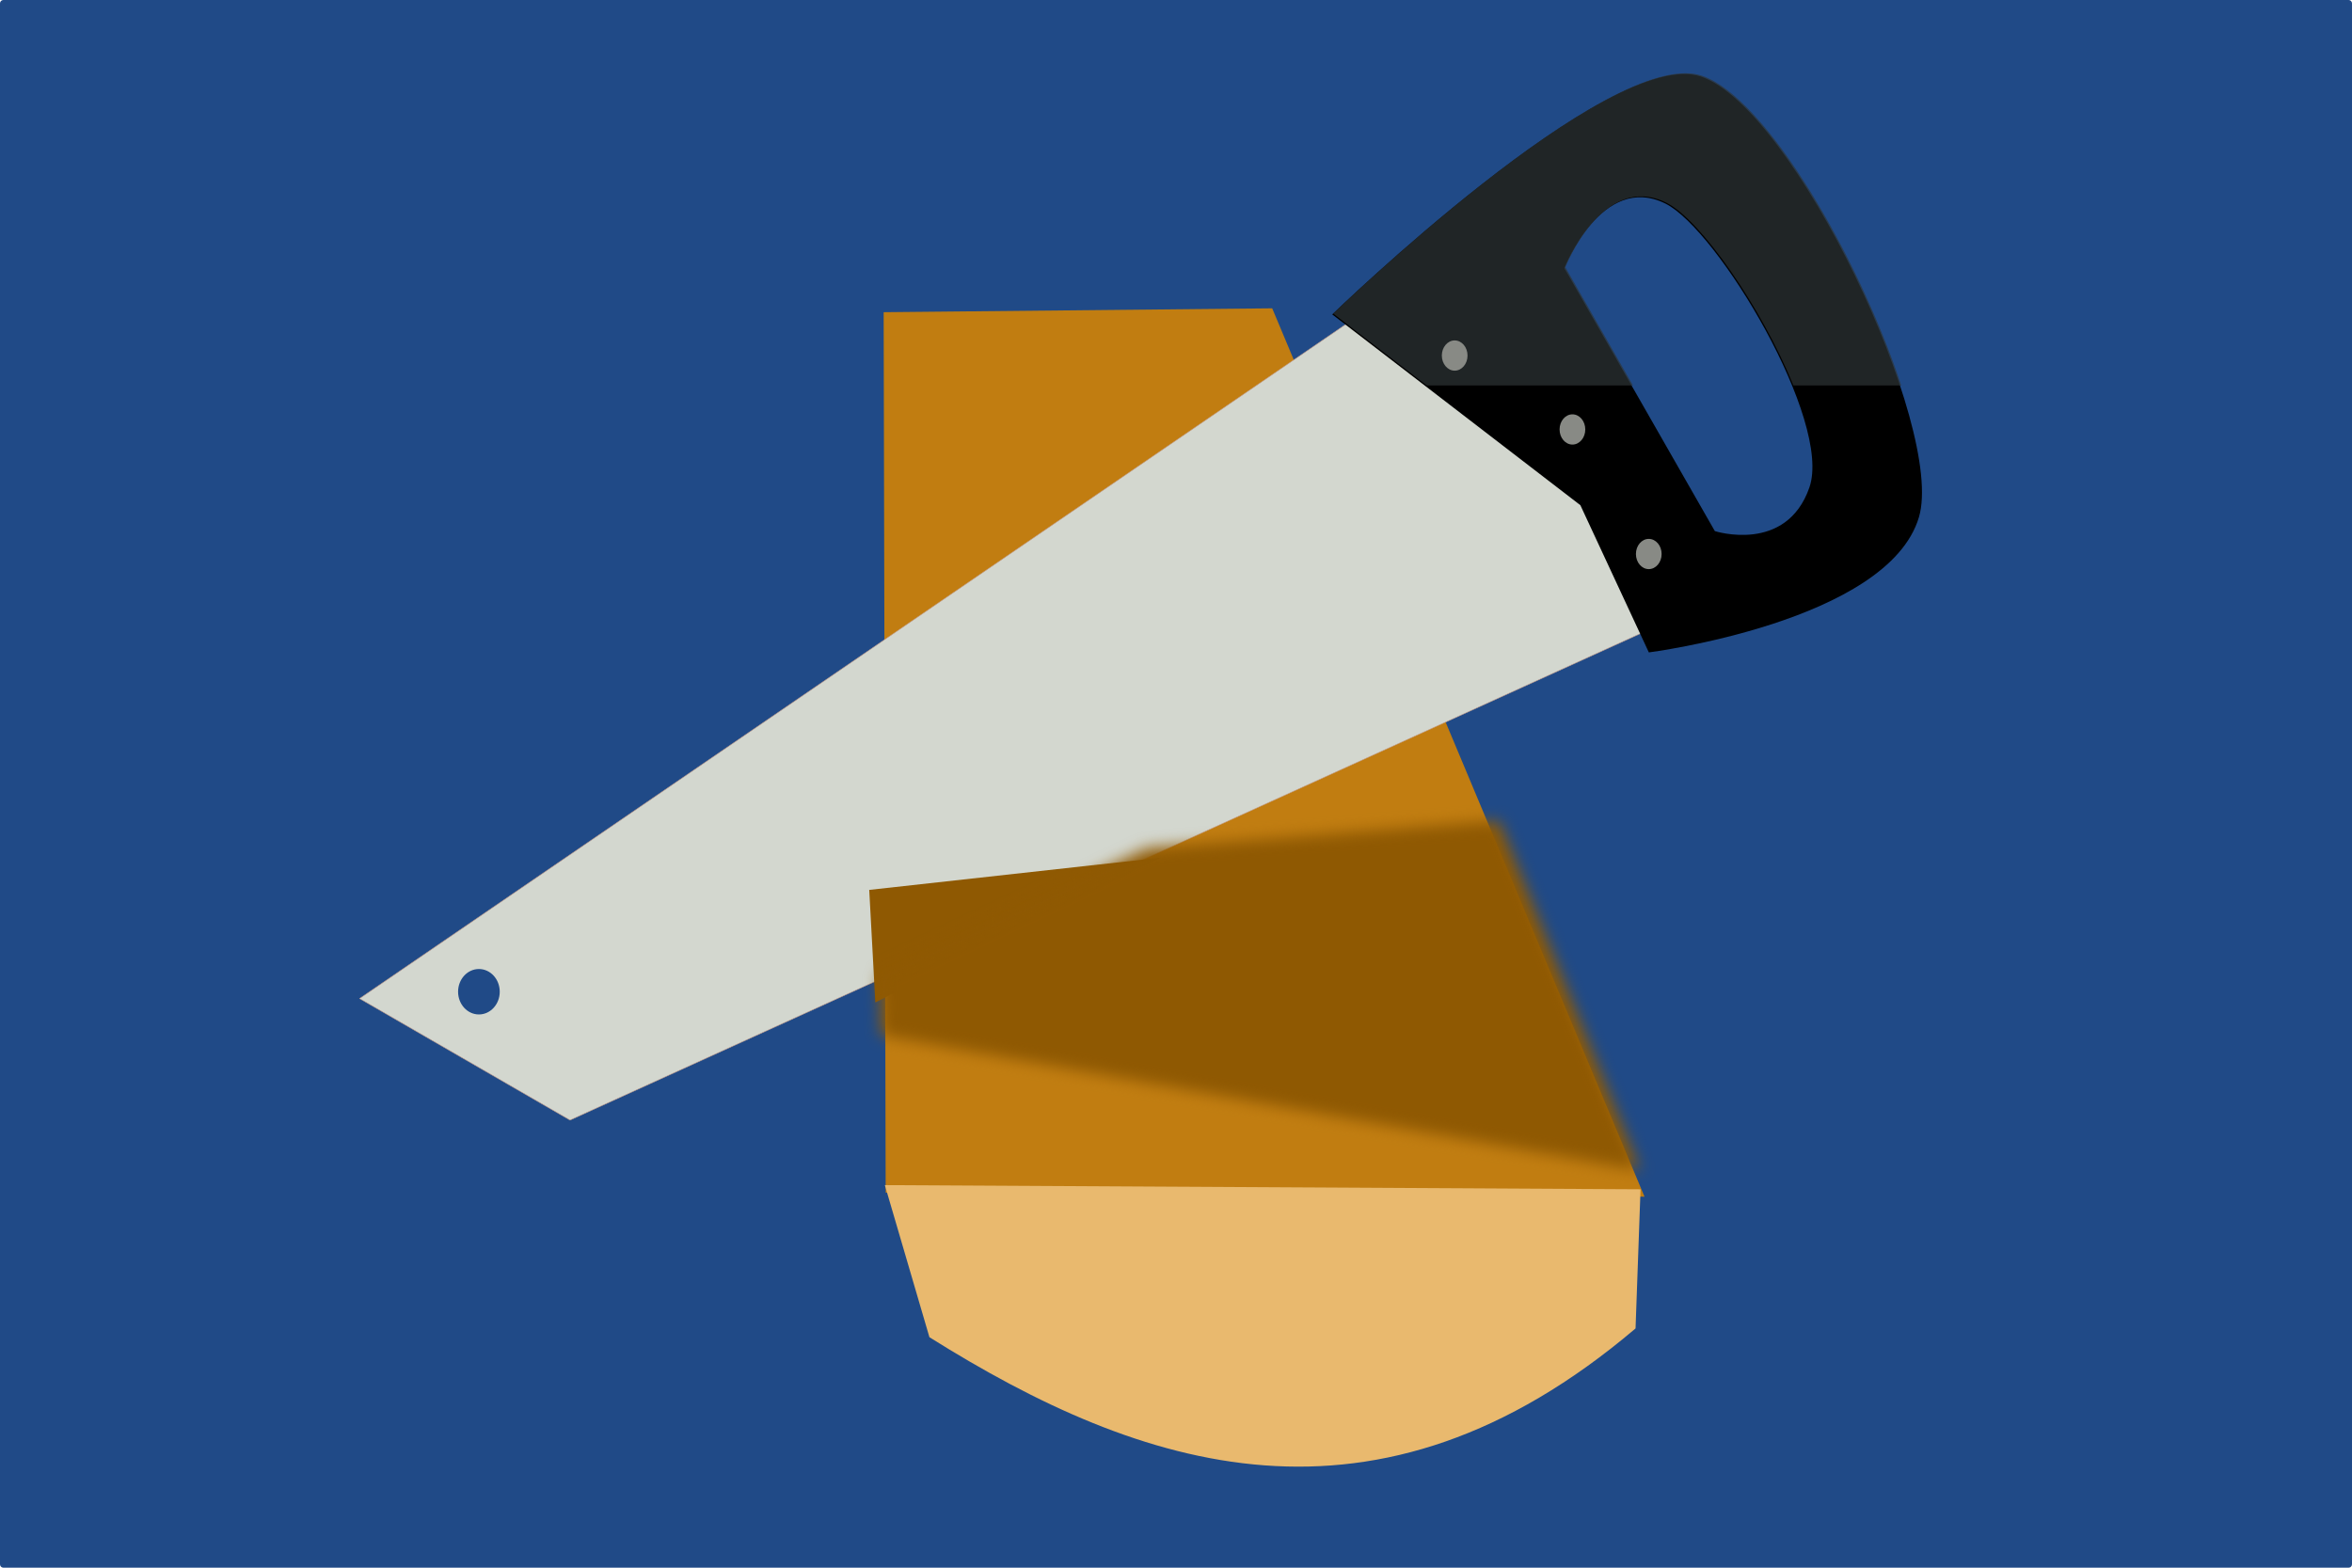
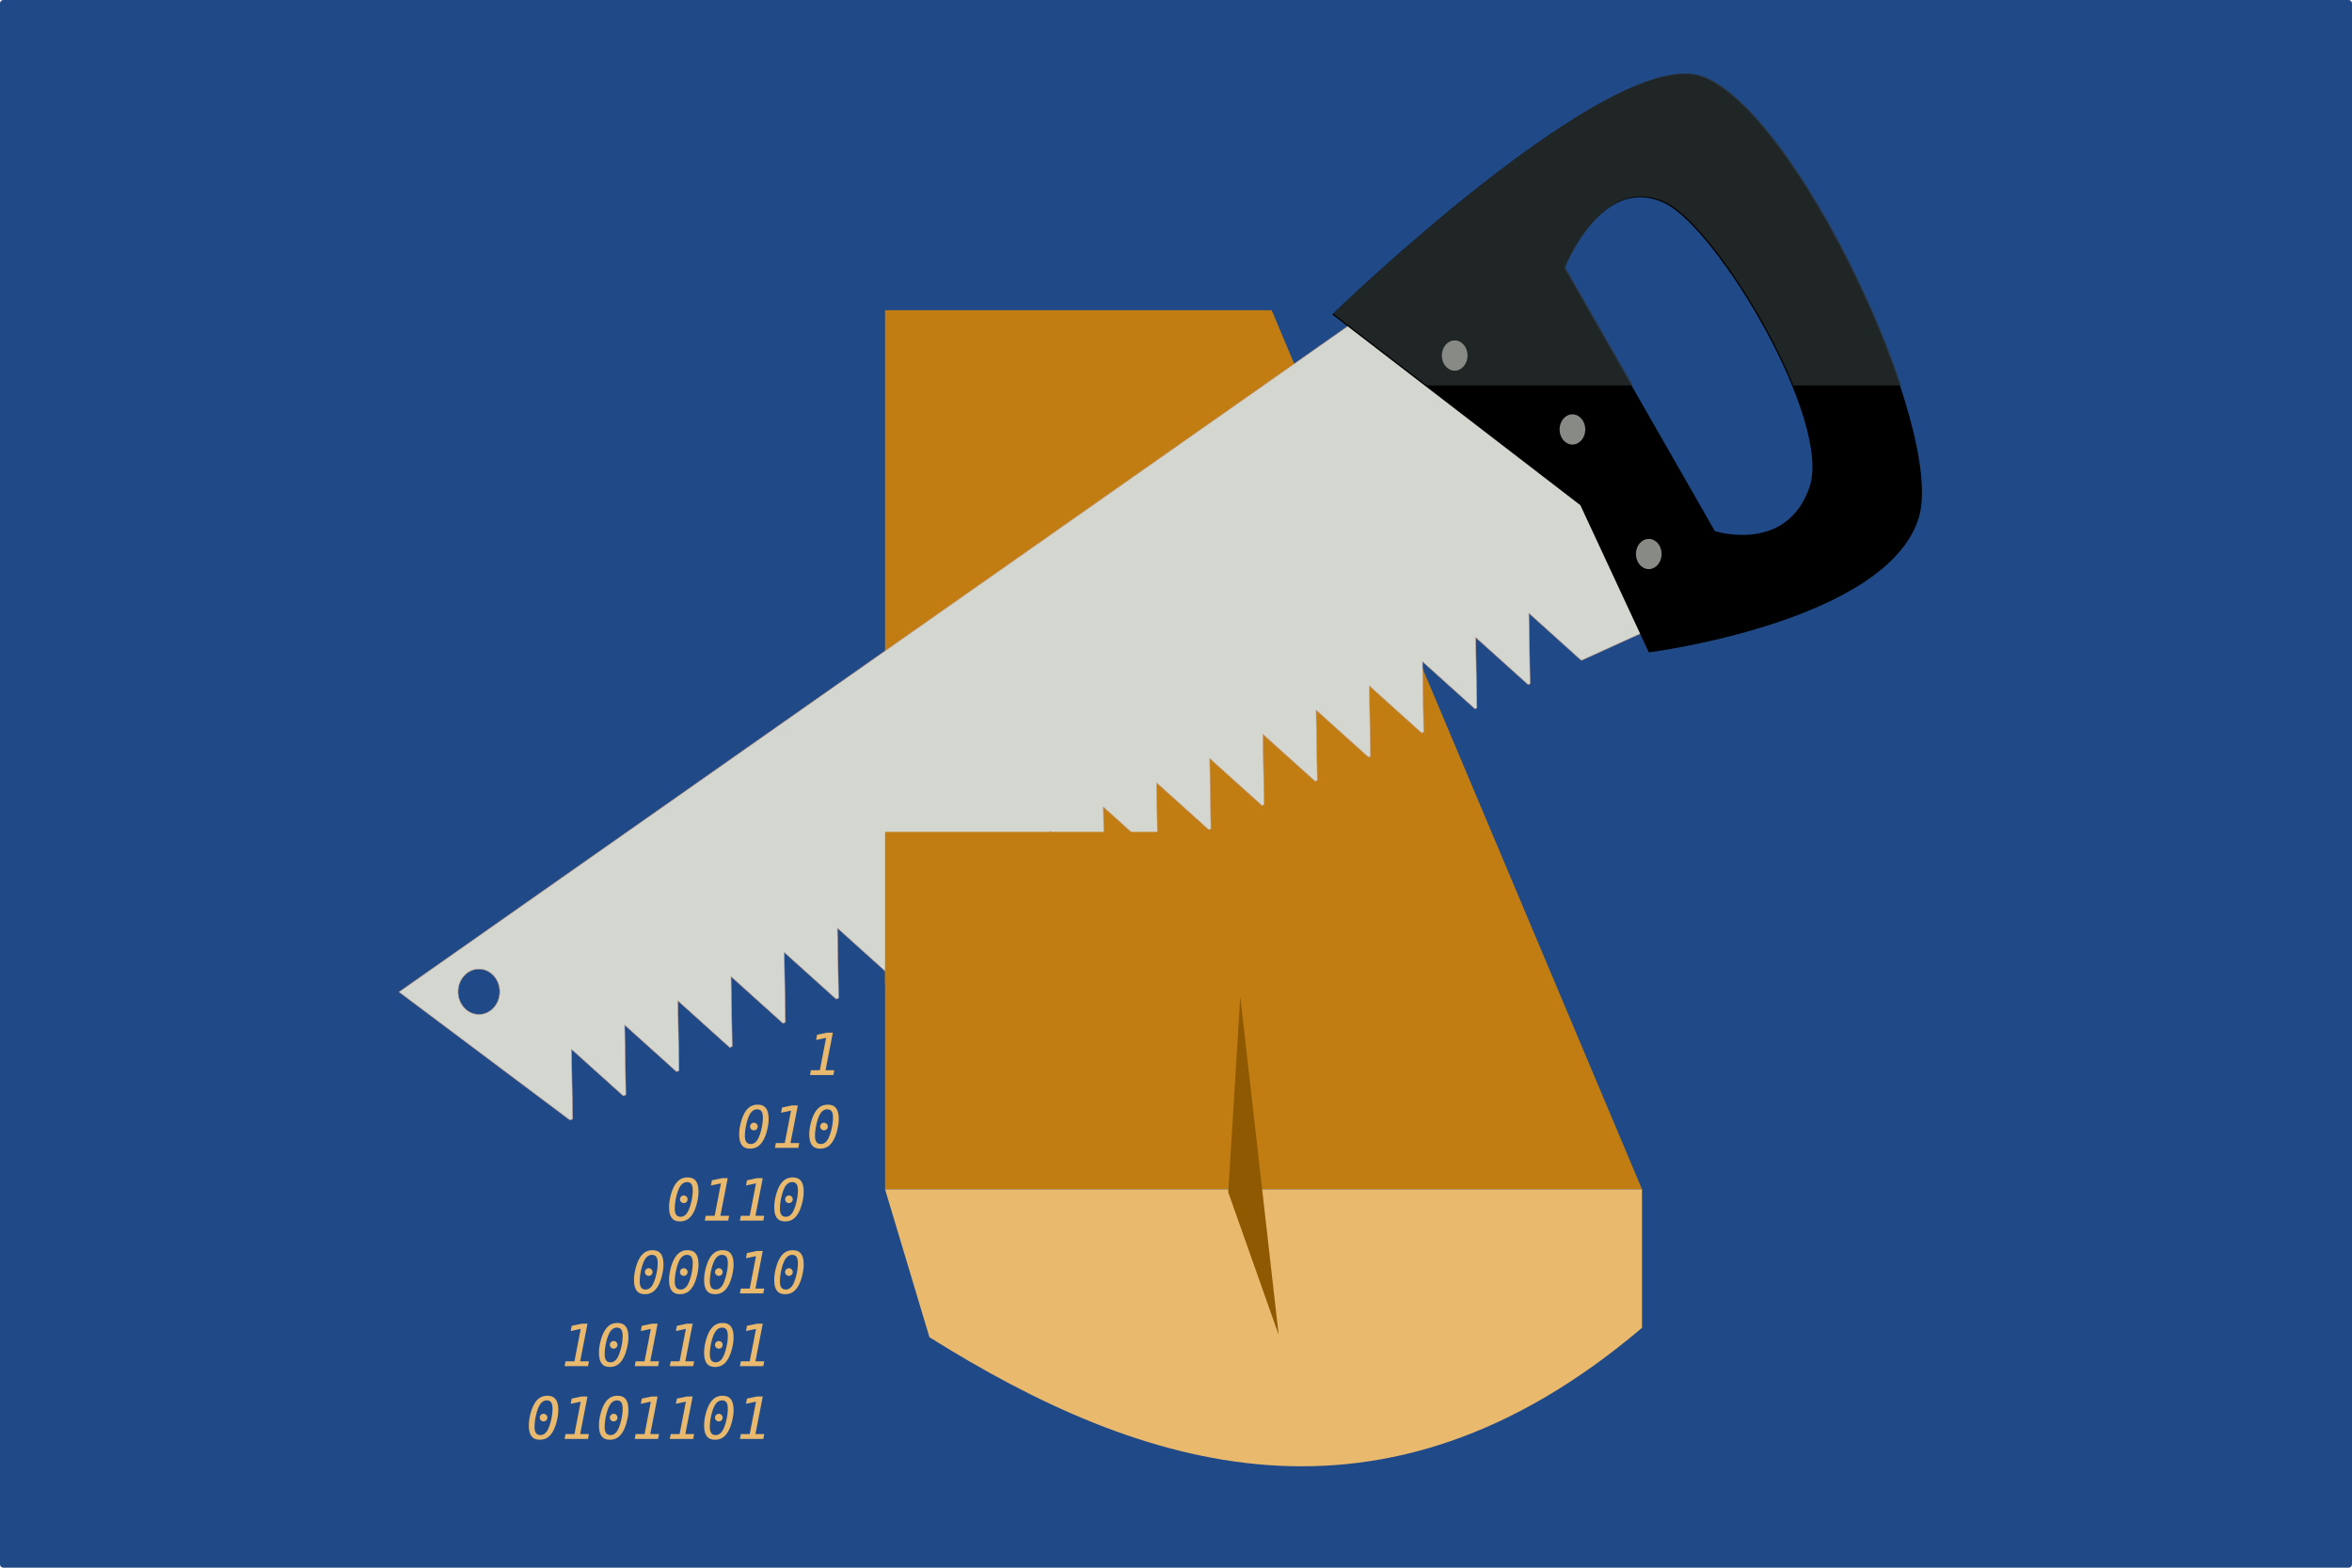
<svg xmlns="http://www.w3.org/2000/svg" width="570mm" height="380mm" viewBox="0 0 2019.685 1346.457" id="svg2" version="1.1">
  <defs id="defs4">
-     <filter style="color-interpolation-filters:sRGB" id="filter4993" x="-0.031" width="1.062" y="-0.043" height="1.086">
-       <feGaussianBlur stdDeviation="2.972" id="feGaussianBlur4995" />
-     </filter>
-   </defs>
-   <g id="layer1" transform="translate(0,294.0945)">
+     </defs>
+   <g id="layer1" transform="translate(0,294.0945)" style="display:inline">
    <rect style="opacity:1;fill:#204a87;fill-opacity:1;fill-rule:evenodd;stroke:none;stroke-width:0.2;stroke-linecap:round;stroke-linejoin:round;stroke-miterlimit:4;stroke-dasharray:none;stroke-opacity:1" id="rect4385" width="2019.685" height="1346.457" x="0" y="-294.094" ry="2.868" />
-     <path id="path4459" style="fill:#c17d11;fill-opacity:1;fill-rule:evenodd;stroke:none;stroke-width:1px;stroke-linecap:butt;stroke-linejoin:round;stroke-miterlimit:4;stroke-dasharray:none;stroke-opacity:1" d="m 758.798,-25.953 1.737,756.249 651.617,3.421 -319.697,-763 z" />
-     <path id="path4461" style="fill:#e9b96e;fill-opacity:1;fill-rule:evenodd;stroke:none;stroke-width:1px;stroke-linecap:butt;stroke-linejoin:round;stroke-miterlimit:4;stroke-dasharray:none;stroke-opacity:1" d="m 798.107,854.412 -38.265,-130.626 648.902,3.58 -4.28,119.514 C 1181.318,1036.362 980.053,968.48 798.107,854.412 Z" />
-     <path style="opacity:1;fill:#d3d7cf;fill-opacity:1;fill-rule:evenodd;stroke:#c29b89;stroke-width:0.445;stroke-linecap:round;stroke-linejoin:round;stroke-miterlimit:4;stroke-dasharray:none;stroke-opacity:1" d="m 308.755,563.551 1004.031,-686.522 172.185,338.321 -827.223,376.094 -49.65,22.573 -50.716,23.058 -67.898,30.87 z" id="rect4136" />
-     <path style="opacity:1;fill:#000000;fill-rule:evenodd;stroke:none;stroke-width:0.747px;stroke-linecap:butt;stroke-linejoin:miter;stroke-opacity:1" d="m 1460.664,-228.353 c -78.251,-26.695 -316.651,204.308 -316.651,204.308 l 213.058,163.843 58.803,126.445 c 0,0 205.355,-26.238 231.965,-116.226 22.5,-76.088 -106.807,-350.954 -187.174,-378.37 z m -117.331,164.487 c 0,0 32.351,-82.349 86.744,-55.402 44.863,22.227 143.516,186.758 123.657,243.876 -19.859,57.118 -81.172,37.452 -81.172,37.452 z" id="path4203" />
-     <path id="path4459-1" style="fill:#8f5902;fill-opacity:1;fill-rule:evenodd;stroke:none;stroke-width:1px;stroke-linecap:butt;stroke-linejoin:round;stroke-miterlimit:4;stroke-dasharray:none;stroke-opacity:1" d="m 746.419,470.221 5.235,96.685 244.974,-124.359 z" />
-     <path style="opacity:0.7;fill:#2e3436;fill-opacity:1;fill-rule:evenodd;stroke:none;stroke-width:10;stroke-linecap:round;stroke-linejoin:round;stroke-miterlimit:4;stroke-dasharray:none;stroke-opacity:1" d="m 1447.306,-231.214 c -89.403,0.028 -302.441,206.455 -302.441,206.455 l 80.254,61.717 177.144,0 -58.078,-101.537 c 0,0 32.351,-82.35 86.744,-55.402 29.427,14.579 81.995,90.382 109.082,156.939 l 92.613,0 c -35.726,-108.318 -115.237,-246.963 -171.109,-266.023 -4.279,-1.46 -9.037,-2.15 -14.209,-2.148 z" id="rect4183" />
-     <ellipse style="opacity:1;fill:#888a85;fill-opacity:1;fill-rule:evenodd;stroke:none;stroke-width:0.2;stroke-linecap:round;stroke-linejoin:round;stroke-miterlimit:4;stroke-dasharray:none;stroke-opacity:1" id="path4486" cx="1249.15" cy="11.274" rx="11.035" ry="12.983" />
-     <ellipse style="opacity:1;fill:#888a85;fill-opacity:1;fill-rule:evenodd;stroke:none;stroke-width:0.2;stroke-linecap:round;stroke-linejoin:round;stroke-miterlimit:4;stroke-dasharray:none;stroke-opacity:1" id="path4486-4" cx="1415.819" cy="181.731" rx="11.035" ry="12.983" />
-     <ellipse style="opacity:1;fill:#888a85;fill-opacity:1;fill-rule:evenodd;stroke:none;stroke-width:0.2;stroke-linecap:round;stroke-linejoin:round;stroke-miterlimit:4;stroke-dasharray:none;stroke-opacity:1" id="path4486-4-3" cx="1350.261" cy="74.753" rx="11.035" ry="12.983" />
-     <path style="fill:#8f5902;fill-rule:evenodd;stroke:none;stroke-width:1px;stroke-linecap:butt;stroke-linejoin:miter;stroke-opacity:1;filter:url(#filter4993)" d="M 391.473,711.433 495.072,662.612 630.832,651.996 685.191,787.092 392.298,734.939 Z" id="path4543" transform="matrix(2.222879,0,0,2.222879,-115.1266,-1038.412)" />
-     <ellipse style="opacity:1;fill:#204a87;fill-opacity:1;fill-rule:evenodd;stroke:none;stroke-width:0.2;stroke-linecap:round;stroke-linejoin:round;stroke-miterlimit:4;stroke-dasharray:none;stroke-opacity:1" id="path4159" cx="411.248" cy="557.686" rx="17.886" ry="19.512" />
+   </g>
+   <g style="display:inline" transform="translate(0,294.0945)" id="g5307">
+     <path d="m 760,-27.638 0,755 650,0 -318,-755 z" style="fill:#c17d11;fill-opacity:1;fill-rule:evenodd;stroke:none;stroke-width:1px;stroke-linecap:butt;stroke-linejoin:round;stroke-miterlimit:4;stroke-dasharray:none;stroke-opacity:1" id="path5311" />
+     <path d="M 798.107,854.412 760,727.362 l 650,0 0,119 C 1186.855,1035.844 980.053,968.48 798.107,854.412 Z" style="fill:#e9b96e;fill-opacity:1;fill-rule:evenodd;stroke:none;stroke-width:1px;stroke-linecap:butt;stroke-linejoin:round;stroke-miterlimit:4;stroke-dasharray:none;stroke-opacity:1" id="path5313" />
+   </g>
+   <g id="g5335" transform="translate(0,294.0945)" style="display:none">
+     <path style="opacity:1;fill:#d3d7cf;fill-opacity:1;fill-rule:evenodd;stroke:#c29b89;stroke-width:0.445;stroke-linecap:round;stroke-linejoin:round;stroke-miterlimit:4;stroke-dasharray:none;stroke-opacity:1" d="m 1312.785,171.123 -970.09,680.865 146.787,110.051 67.898,-30.869 50.717,-23.059 49.65,-22.574 L 1484.971,509.443 1312.785,171.123 Z M 411.248,832.268 a 17.886,19.512 0 0 1 17.887,19.512 17.886,19.512 0 0 1 -17.887,19.514 17.886,19.512 0 0 1 -17.885,-19.514 17.886,19.512 0 0 1 17.885,-19.512 z" transform="translate(0,-294.0945)" id="path5343" />
+     <path style="opacity:1;fill:#000000;fill-rule:evenodd;stroke:none;stroke-width:0.747px;stroke-linecap:butt;stroke-linejoin:miter;stroke-opacity:1" d="m 1460.664,-228.353 c -78.251,-26.695 -316.651,204.308 -316.651,204.308 l 213.058,163.843 58.803,126.445 c 0,0 205.355,-26.238 231.965,-116.226 22.5,-76.088 -106.807,-350.954 -187.174,-378.37 z m -117.331,164.487 c 0,0 32.351,-82.349 86.744,-55.402 44.863,22.227 143.516,186.758 123.657,243.876 -19.859,57.118 -81.172,37.452 -81.172,37.452 z" id="path5345" />
+     <path style="opacity:0.7;fill:#2e3436;fill-opacity:1;fill-rule:evenodd;stroke:none;stroke-width:10;stroke-linecap:round;stroke-linejoin:round;stroke-miterlimit:4;stroke-dasharray:none;stroke-opacity:1" d="m 1447.306,-231.214 c -89.403,0.028 -302.441,206.455 -302.441,206.455 l 80.254,61.717 177.144,0 -58.078,-101.537 c 0,0 32.351,-82.35 86.744,-55.402 29.427,14.579 81.995,90.382 109.082,156.939 l 92.613,0 c -35.726,-108.318 -115.237,-246.963 -171.109,-266.023 -4.279,-1.46 -9.037,-2.15 -14.209,-2.148 z" id="path5349" />
+     <ellipse style="opacity:1;fill:#888a85;fill-opacity:1;fill-rule:evenodd;stroke:none;stroke-width:0.2;stroke-linecap:round;stroke-linejoin:round;stroke-miterlimit:4;stroke-dasharray:none;stroke-opacity:1" id="ellipse5351" cx="1249.15" cy="11.274" rx="11.035" ry="12.983" />
+     <ellipse style="opacity:1;fill:#888a85;fill-opacity:1;fill-rule:evenodd;stroke:none;stroke-width:0.2;stroke-linecap:round;stroke-linejoin:round;stroke-miterlimit:4;stroke-dasharray:none;stroke-opacity:1" id="ellipse5353" cx="1415.819" cy="181.731" rx="11.035" ry="12.983" />
+     <ellipse style="opacity:1;fill:#888a85;fill-opacity:1;fill-rule:evenodd;stroke:none;stroke-width:0.2;stroke-linecap:round;stroke-linejoin:round;stroke-miterlimit:4;stroke-dasharray:none;stroke-opacity:1" id="ellipse5355" cx="1350.261" cy="74.753" rx="11.035" ry="12.983" />
+   </g>
+   <g style="display:inline" transform="translate(0,294.0945)" id="g5363">
+     <path style="opacity:1;fill:#d3d7cf;fill-opacity:1;fill-rule:evenodd;stroke:#c29b89;stroke-width:0.445;stroke-linecap:round;stroke-linejoin:round;stroke-miterlimit:4;stroke-dasharray:none;stroke-opacity:1" d="m 1312.785,171.123 -970.09,680.865 146.787,110.051 2.248,-1.021 -1.033,-59.918 44.559,40.129 2.15,-0.977 -1.033,-59.959 44.588,40.156 2.119,-0.963 -1.033,-60 44.619,40.184 2.092,-0.951 -1.037,-60.039 44.646,40.211 2.064,-0.939 -1.037,-60.076 44.678,40.236 2.033,-0.926 -1.037,-60.117 44.707,40.264 2.006,-0.912 -1.039,-60.158 44.738,40.291 1.975,-0.898 -1.037,-60.197 44.766,40.316 1.945,-0.885 -1.037,-60.238 44.795,40.344 1.918,-0.871 -1.039,-60.279 44.828,40.371 1.887,-0.857 -1.041,-60.32 44.855,40.398 1.859,-0.844 -1.041,-60.359 44.887,40.424 1.83,-0.832 -1.043,-60.398 44.918,40.451 1.799,-0.818 -1.043,-60.439 44.947,40.479 1.772,-0.805 -1.043,-60.479 44.975,40.506 1.742,-0.793 -1.043,-60.52 45.006,40.531 1.713,-0.777 -1.045,-60.561 45.037,40.559 1.684,-0.764 -1.047,-60.602 45.066,40.586 1.654,-0.75 -1.047,-60.641 45.096,40.613 127.043,-57.76 -172.185,-338.32 z M 411.248,832.268 a 17.886,19.512 0 0 1 17.887,19.512 17.886,19.512 0 0 1 -17.887,19.514 17.886,19.512 0 0 1 -17.885,-19.514 17.886,19.512 0 0 1 17.885,-19.512 z" transform="translate(0,-294.0945)" id="path5371" />
+     <path id="path5373" d="m 1460.664,-228.353 c -78.251,-26.695 -316.651,204.308 -316.651,204.308 l 213.058,163.843 58.803,126.445 c 0,0 205.355,-26.238 231.965,-116.226 22.5,-76.088 -106.807,-350.954 -187.174,-378.37 z m -117.331,164.487 c 0,0 32.351,-82.349 86.744,-55.402 44.863,22.227 143.516,186.758 123.657,243.876 -19.859,57.118 -81.172,37.452 -81.172,37.452 z" style="opacity:1;fill:#000000;fill-rule:evenodd;stroke:none;stroke-width:0.747px;stroke-linecap:butt;stroke-linejoin:miter;stroke-opacity:1" />
+     <path id="path5377" d="m 1447.306,-231.214 c -89.403,0.028 -302.441,206.455 -302.441,206.455 l 80.254,61.717 177.144,0 -58.078,-101.537 c 0,0 32.351,-82.35 86.744,-55.402 29.427,14.579 81.995,90.382 109.082,156.939 l 92.613,0 c -35.726,-108.318 -115.237,-246.963 -171.109,-266.023 -4.279,-1.46 -9.037,-2.15 -14.209,-2.148 z" style="opacity:0.7;fill:#2e3436;fill-opacity:1;fill-rule:evenodd;stroke:none;stroke-width:10;stroke-linecap:round;stroke-linejoin:round;stroke-miterlimit:4;stroke-dasharray:none;stroke-opacity:1" />
+     <ellipse ry="12.983" rx="11.035" cy="11.274" cx="1249.15" id="ellipse5379" style="opacity:1;fill:#888a85;fill-opacity:1;fill-rule:evenodd;stroke:none;stroke-width:0.2;stroke-linecap:round;stroke-linejoin:round;stroke-miterlimit:4;stroke-dasharray:none;stroke-opacity:1" />
+     <ellipse ry="12.983" rx="11.035" cy="181.731" cx="1415.819" id="ellipse5381" style="opacity:1;fill:#888a85;fill-opacity:1;fill-rule:evenodd;stroke:none;stroke-width:0.2;stroke-linecap:round;stroke-linejoin:round;stroke-miterlimit:4;stroke-dasharray:none;stroke-opacity:1" />
+     <ellipse ry="12.983" rx="11.035" cy="74.753" cx="1350.261" id="ellipse5383" style="opacity:1;fill:#888a85;fill-opacity:1;fill-rule:evenodd;stroke:none;stroke-width:0.2;stroke-linecap:round;stroke-linejoin:round;stroke-miterlimit:4;stroke-dasharray:none;stroke-opacity:1" />
+   </g>
+   <g id="g5391" transform="translate(0,294.0945)" style="display:inline">
+     <path id="path5403" style="fill:#c17d11;fill-opacity:1;fill-rule:evenodd;stroke:none;stroke-width:1px;stroke-linecap:butt;stroke-linejoin:round;stroke-miterlimit:4;stroke-dasharray:none;stroke-opacity:1" d="m 760,420.362 0,130 271.509,-38.434 68.952,-91.566 z" />
+   </g>
+   <g id="layer2" style="display:none">
+     <rect style="display:inline;opacity:1;fill:#ef2929;fill-opacity:1;fill-rule:evenodd;stroke:none;stroke-width:10;stroke-linecap:round;stroke-linejoin:round;stroke-miterlimit:4;stroke-dasharray:none;stroke-opacity:1" id="rect4774" width="81.734" height="81.734" x="1304.945" y="-1104.841" transform="matrix(0.3987932,0.9170409,-0.3987932,0.9170409,0,0)" />
+     <rect style="display:inline;opacity:1;fill:#ef2929;fill-opacity:1;fill-rule:evenodd;stroke:none;stroke-width:10;stroke-linecap:round;stroke-linejoin:round;stroke-miterlimit:4;stroke-dasharray:none;stroke-opacity:1" id="rect4774-3" width="81.734" height="81.734" x="2060.071" y="-1859.967" transform="matrix(0.3987932,0.9170409,-0.3987932,0.9170409,0,0)" />
+     <rect style="display:inline;opacity:1;fill:#ef2929;fill-opacity:1;fill-rule:evenodd;stroke:none;stroke-width:10;stroke-linecap:round;stroke-linejoin:round;stroke-miterlimit:4;stroke-dasharray:none;stroke-opacity:1" id="rect4774-0" width="81.734" height="81.734" x="1934.217" y="-1734.113" transform="matrix(0.3987932,0.9170409,-0.3987932,0.9170409,0,0)" />
+     <rect style="display:inline;opacity:1;fill:#ef2929;fill-opacity:1;fill-rule:evenodd;stroke:none;stroke-width:10;stroke-linecap:round;stroke-linejoin:round;stroke-miterlimit:4;stroke-dasharray:none;stroke-opacity:1" id="rect4774-8" width="81.734" height="81.734" x="1808.362" y="-1608.259" transform="matrix(0.3987932,0.9170409,-0.3987932,0.9170409,0,0)" />
+     <rect style="display:inline;opacity:1;fill:#ef2929;fill-opacity:1;fill-rule:evenodd;stroke:none;stroke-width:10;stroke-linecap:round;stroke-linejoin:round;stroke-miterlimit:4;stroke-dasharray:none;stroke-opacity:1" id="rect4774-6" width="81.734" height="81.734" x="1745.435" y="-1545.332" transform="matrix(0.3987932,0.9170409,-0.3987932,0.9170409,0,0)" />
+     <rect style="display:inline;opacity:1;fill:#ef2929;fill-opacity:1;fill-rule:evenodd;stroke:none;stroke-width:10;stroke-linecap:round;stroke-linejoin:round;stroke-miterlimit:4;stroke-dasharray:none;stroke-opacity:1" id="rect4774-5" width="81.734" height="81.734" x="1682.508" y="-1482.404" transform="matrix(0.3987932,0.9170409,-0.3987932,0.9170409,0,0)" />
+     <rect style="display:inline;opacity:1;fill:#ef2929;fill-opacity:1;fill-rule:evenodd;stroke:none;stroke-width:10;stroke-linecap:round;stroke-linejoin:round;stroke-miterlimit:4;stroke-dasharray:none;stroke-opacity:1" id="rect4774-01" width="81.734" height="81.734" x="1619.581" y="-1419.477" transform="matrix(0.3987932,0.9170409,-0.3987932,0.9170409,0,0)" />
+     <rect style="display:inline;opacity:1;fill:#ef2929;fill-opacity:1;fill-rule:evenodd;stroke:none;stroke-width:10;stroke-linecap:round;stroke-linejoin:round;stroke-miterlimit:4;stroke-dasharray:none;stroke-opacity:1" id="rect4774-89" width="81.734" height="81.734" x="1556.654" y="-1356.55" transform="matrix(0.3987932,0.9170409,-0.3987932,0.9170409,0,0)" />
+     <rect style="display:inline;opacity:1;fill:#ef2929;fill-opacity:1;fill-rule:evenodd;stroke:none;stroke-width:10;stroke-linecap:round;stroke-linejoin:round;stroke-miterlimit:4;stroke-dasharray:none;stroke-opacity:1" id="rect4774-64" width="81.734" height="81.734" x="1493.727" y="-1293.623" transform="matrix(0.3987932,0.9170409,-0.3987932,0.9170409,0,0)" />
+     <rect style="display:inline;opacity:1;fill:#ef2929;fill-opacity:1;fill-rule:evenodd;stroke:none;stroke-width:10;stroke-linecap:round;stroke-linejoin:round;stroke-miterlimit:4;stroke-dasharray:none;stroke-opacity:1" id="rect4774-7" width="81.734" height="81.734" x="1430.8" y="-1230.696" transform="matrix(0.3987932,0.9170409,-0.3987932,0.9170409,0,0)" />
+     <rect style="display:inline;opacity:1;fill:#ef2929;fill-opacity:1;fill-rule:evenodd;stroke:none;stroke-width:10;stroke-linecap:round;stroke-linejoin:round;stroke-miterlimit:4;stroke-dasharray:none;stroke-opacity:1" id="rect4774-65" width="81.734" height="81.734" x="1367.872" y="-1167.769" transform="matrix(0.3987932,0.9170409,-0.3987932,0.9170409,0,0)" />
+     <rect style="display:inline;opacity:1;fill:#ef2929;fill-opacity:1;fill-rule:evenodd;stroke:none;stroke-width:10;stroke-linecap:round;stroke-linejoin:round;stroke-miterlimit:4;stroke-dasharray:none;stroke-opacity:1" id="rect4774-32" width="81.734" height="81.734" x="1871.29" y="-1671.186" transform="matrix(0.3987932,0.9170409,-0.3987932,0.9170409,0,0)" />
+     <rect style="display:inline;opacity:1;fill:#ef2929;fill-opacity:1;fill-rule:evenodd;stroke:none;stroke-width:10;stroke-linecap:round;stroke-linejoin:round;stroke-miterlimit:4;stroke-dasharray:none;stroke-opacity:1" id="rect4774-3-5" width="81.734" height="81.734" x="2626.416" y="-2426.311" transform="matrix(0.3987932,0.9170409,-0.3987932,0.9170409,0,0)" />
+     <rect style="display:inline;opacity:1;fill:#ef2929;fill-opacity:1;fill-rule:evenodd;stroke:none;stroke-width:10;stroke-linecap:round;stroke-linejoin:round;stroke-miterlimit:4;stroke-dasharray:none;stroke-opacity:1" id="rect4774-0-6" width="81.734" height="81.734" x="2563.488" y="-2363.385" transform="matrix(0.3987932,0.9170409,-0.3987932,0.9170409,0,0)" />
+     <rect style="display:inline;opacity:1;fill:#ef2929;fill-opacity:1;fill-rule:evenodd;stroke:none;stroke-width:10;stroke-linecap:round;stroke-linejoin:round;stroke-miterlimit:4;stroke-dasharray:none;stroke-opacity:1" id="rect4774-8-9" width="81.734" height="81.734" x="2500.561" y="-2300.457" transform="matrix(0.3987932,0.9170409,-0.3987932,0.9170409,0,0)" />
+     <rect style="display:inline;opacity:1;fill:#ef2929;fill-opacity:1;fill-rule:evenodd;stroke:none;stroke-width:10;stroke-linecap:round;stroke-linejoin:round;stroke-miterlimit:4;stroke-dasharray:none;stroke-opacity:1" id="rect4774-6-5" width="81.734" height="81.734" x="2437.634" y="-2237.53" transform="matrix(0.3987932,0.9170409,-0.3987932,0.9170409,0,0)" />
+     <rect style="display:inline;opacity:1;fill:#ef2929;fill-opacity:1;fill-rule:evenodd;stroke:none;stroke-width:10;stroke-linecap:round;stroke-linejoin:round;stroke-miterlimit:4;stroke-dasharray:none;stroke-opacity:1" id="rect4774-5-8" width="81.734" height="81.734" x="2374.707" y="-2174.603" transform="matrix(0.3987932,0.9170409,-0.3987932,0.9170409,0,0)" />
+     <rect style="display:inline;opacity:1;fill:#ef2929;fill-opacity:1;fill-rule:evenodd;stroke:none;stroke-width:10;stroke-linecap:round;stroke-linejoin:round;stroke-miterlimit:4;stroke-dasharray:none;stroke-opacity:1" id="rect4774-01-9" width="81.734" height="81.734" x="2311.78" y="-2111.676" transform="matrix(0.3987932,0.9170409,-0.3987932,0.9170409,0,0)" />
+     <rect style="display:inline;opacity:1;fill:#ef2929;fill-opacity:1;fill-rule:evenodd;stroke:none;stroke-width:10;stroke-linecap:round;stroke-linejoin:round;stroke-miterlimit:4;stroke-dasharray:none;stroke-opacity:1" id="rect4774-89-8" width="81.734" height="81.734" x="2248.852" y="-2048.749" transform="matrix(0.3987932,0.9170409,-0.3987932,0.9170409,0,0)" />
+     <rect style="display:inline;opacity:1;fill:#ef2929;fill-opacity:1;fill-rule:evenodd;stroke:none;stroke-width:10;stroke-linecap:round;stroke-linejoin:round;stroke-miterlimit:4;stroke-dasharray:none;stroke-opacity:1" id="rect4774-64-6" width="81.734" height="81.734" x="2185.925" y="-1985.822" transform="matrix(0.3987932,0.9170409,-0.3987932,0.9170409,0,0)" />
+     <rect style="display:inline;opacity:1;fill:#ef2929;fill-opacity:1;fill-rule:evenodd;stroke:none;stroke-width:10;stroke-linecap:round;stroke-linejoin:round;stroke-miterlimit:4;stroke-dasharray:none;stroke-opacity:1" id="rect4774-7-9" width="81.734" height="81.734" x="2122.998" y="-1922.894" transform="matrix(0.3987932,0.9170409,-0.3987932,0.9170409,0,0)" />
+     <rect style="display:inline;opacity:1;fill:#ef2929;fill-opacity:1;fill-rule:evenodd;stroke:none;stroke-width:10;stroke-linecap:round;stroke-linejoin:round;stroke-miterlimit:4;stroke-dasharray:none;stroke-opacity:1" id="rect4774-65-9" width="81.734" height="81.734" x="1997.144" y="-1797.04" transform="matrix(0.3987932,0.9170409,-0.3987932,0.9170409,0,0)" />
+   </g>
+   <g id="layer3" style="display:inline">
+     <text xml:space="preserve" style="font-style:normal;font-weight:normal;font-size:90px;line-height:125%;font-family:sans-serif;letter-spacing:0px;word-spacing:0px;fill:#fce94f;fill-opacity:1;stroke:none;stroke-width:1px;stroke-linecap:butt;stroke-linejoin:miter;stroke-opacity:1" x="451.723" y="923.368" id="text5444">
+       <tspan id="tspan5446" x="451.723" y="923.368" style="font-style:italic;font-variant:normal;font-weight:normal;font-stretch:normal;font-size:50px;font-family:monospace;-inkscape-font-specification:'monospace Italic';fill:#e9b96e">        1</tspan>
+       <tspan x="451.723" y="985.868" id="tspan5448" style="font-style:italic;font-variant:normal;font-weight:normal;font-stretch:normal;font-size:50px;font-family:monospace;-inkscape-font-specification:'monospace Italic';fill:#e9b96e">      010</tspan>
+       <tspan x="451.723" y="1048.368" id="tspan5450" style="font-style:italic;font-variant:normal;font-weight:normal;font-stretch:normal;font-size:50px;font-family:monospace;-inkscape-font-specification:'monospace Italic';fill:#e9b96e">    0110</tspan>
+       <tspan x="451.723" y="1110.868" id="tspan5452" style="font-style:italic;font-variant:normal;font-weight:normal;font-stretch:normal;font-size:50px;font-family:monospace;-inkscape-font-specification:'monospace Italic';fill:#e9b96e">   00010</tspan>
+       <tspan x="451.723" y="1173.368" style="font-style:italic;font-variant:normal;font-weight:normal;font-stretch:normal;font-size:50px;font-family:monospace;-inkscape-font-specification:'monospace Italic';fill:#e9b96e" id="tspan5454"> 101101</tspan>
+       <tspan x="451.723" y="1235.868" style="font-style:italic;font-variant:normal;font-weight:normal;font-stretch:normal;font-size:50px;font-family:monospace;-inkscape-font-specification:'monospace Italic';fill:#e9b96e" id="tspan5456">0101101</tspan>
+     </text>
+     <path style="fill:#8f5902;fill-rule:evenodd;stroke:none;stroke-width:1px;stroke-linecap:butt;stroke-linejoin:miter;stroke-opacity:1" d="m 1065.029,856.114 -10.305,167.902 -0.01,0 0,0.01 0,0.01 43.285,122.421 z" id="path5494" />
  </g>
</svg>
